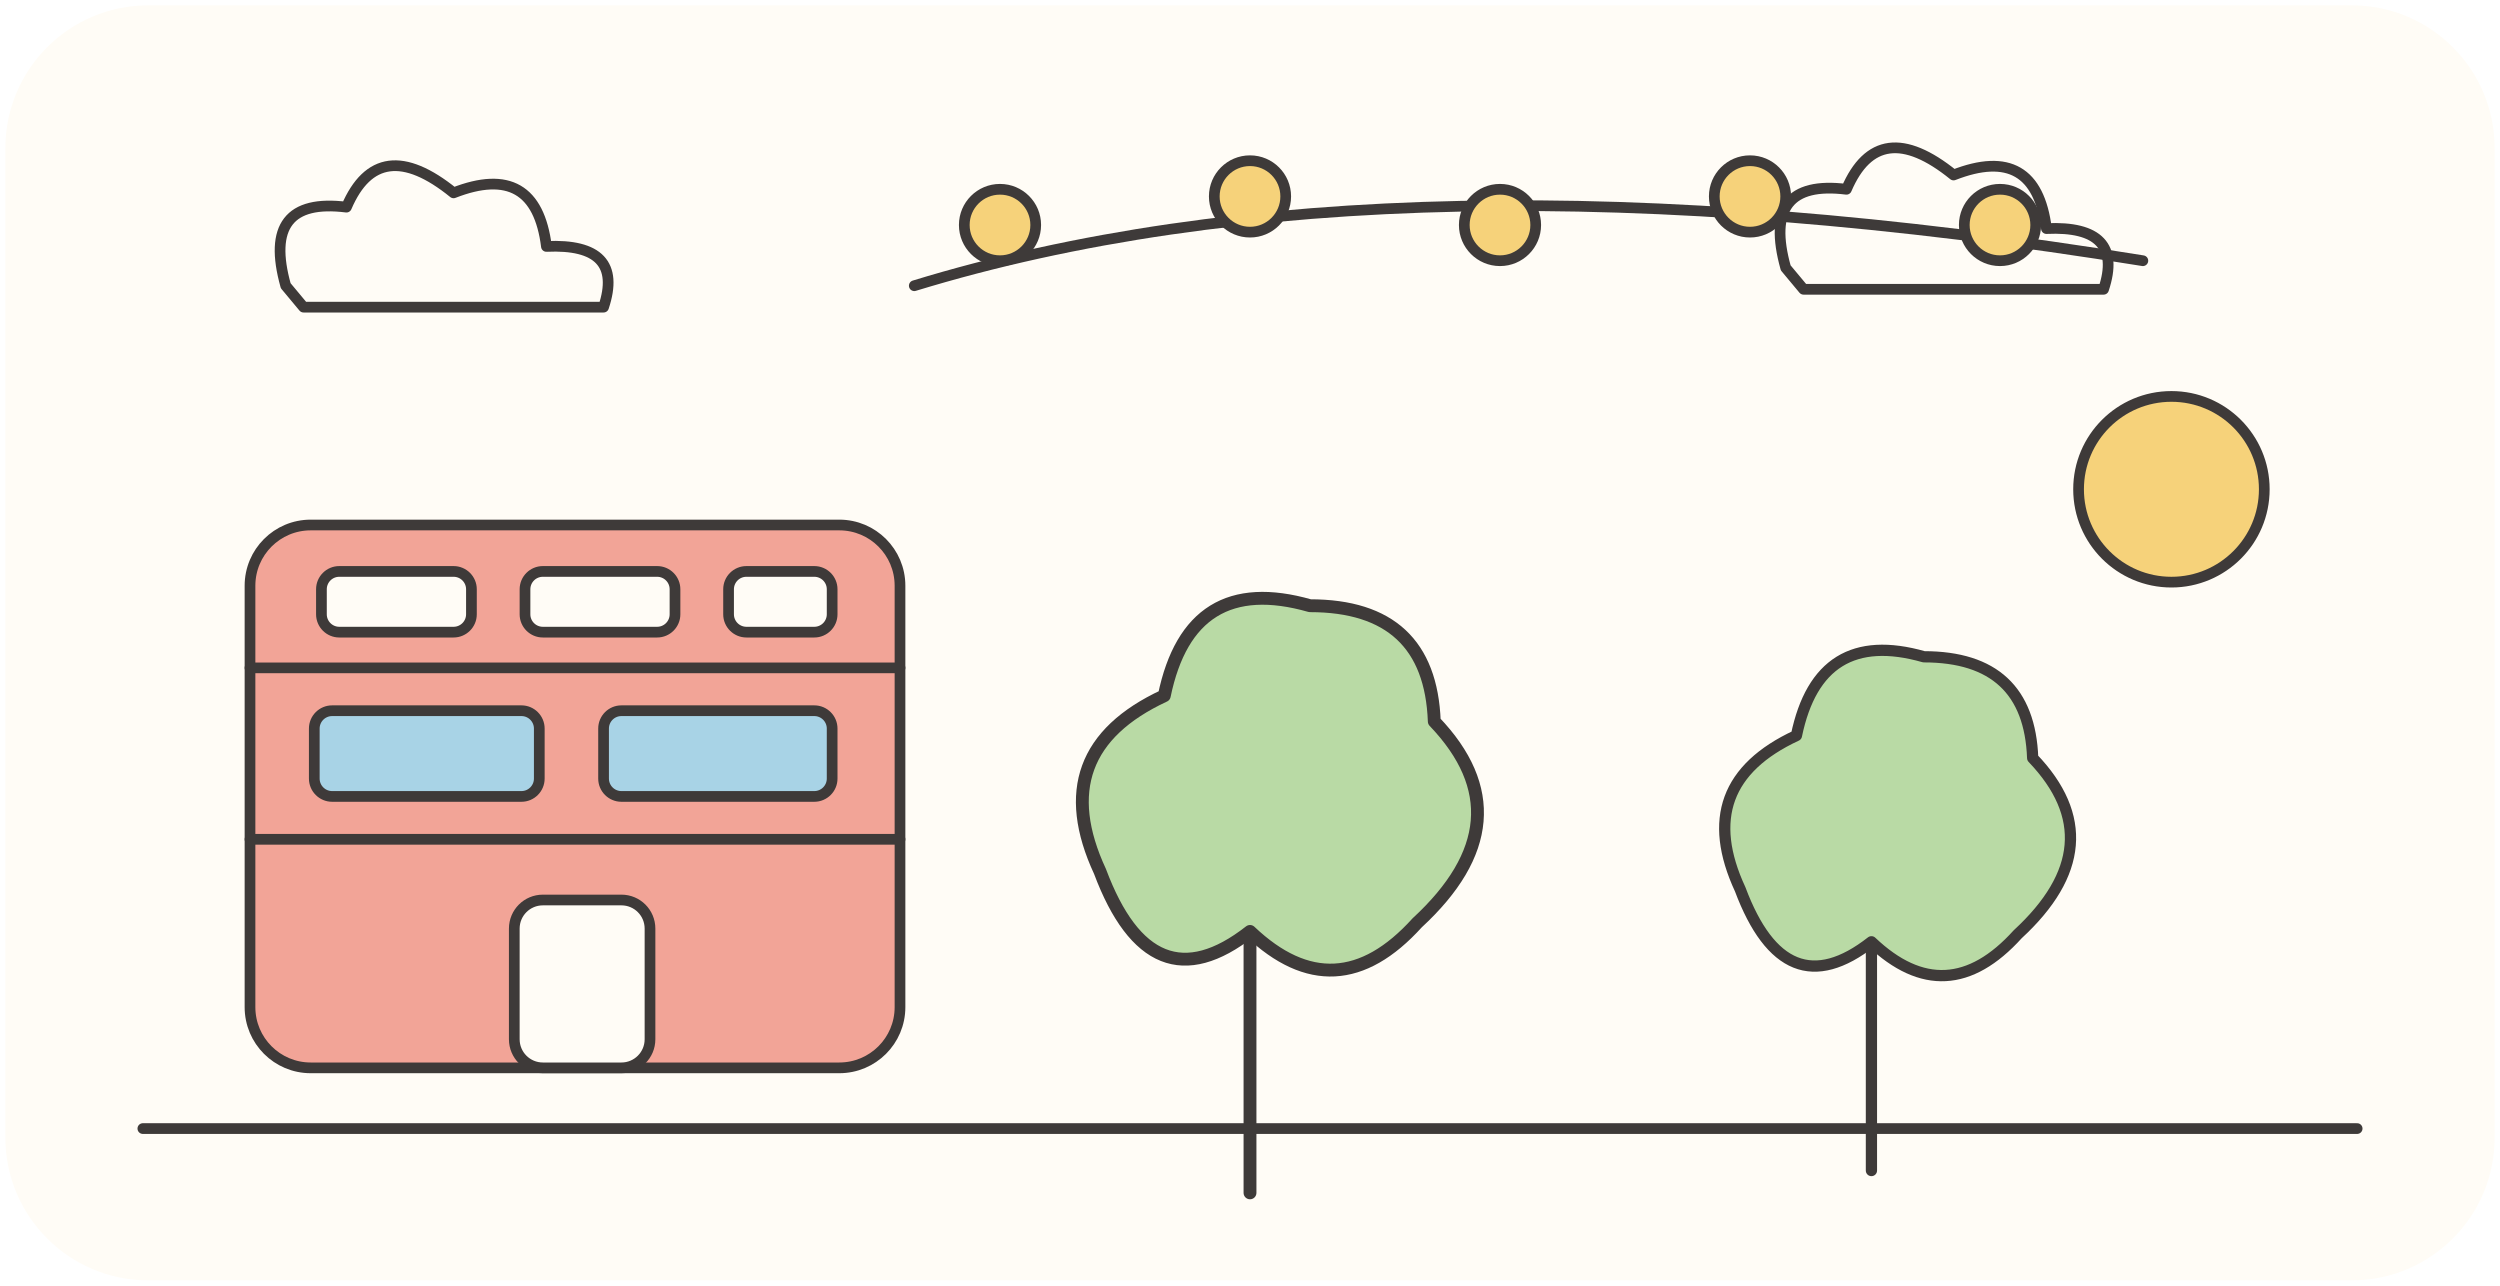
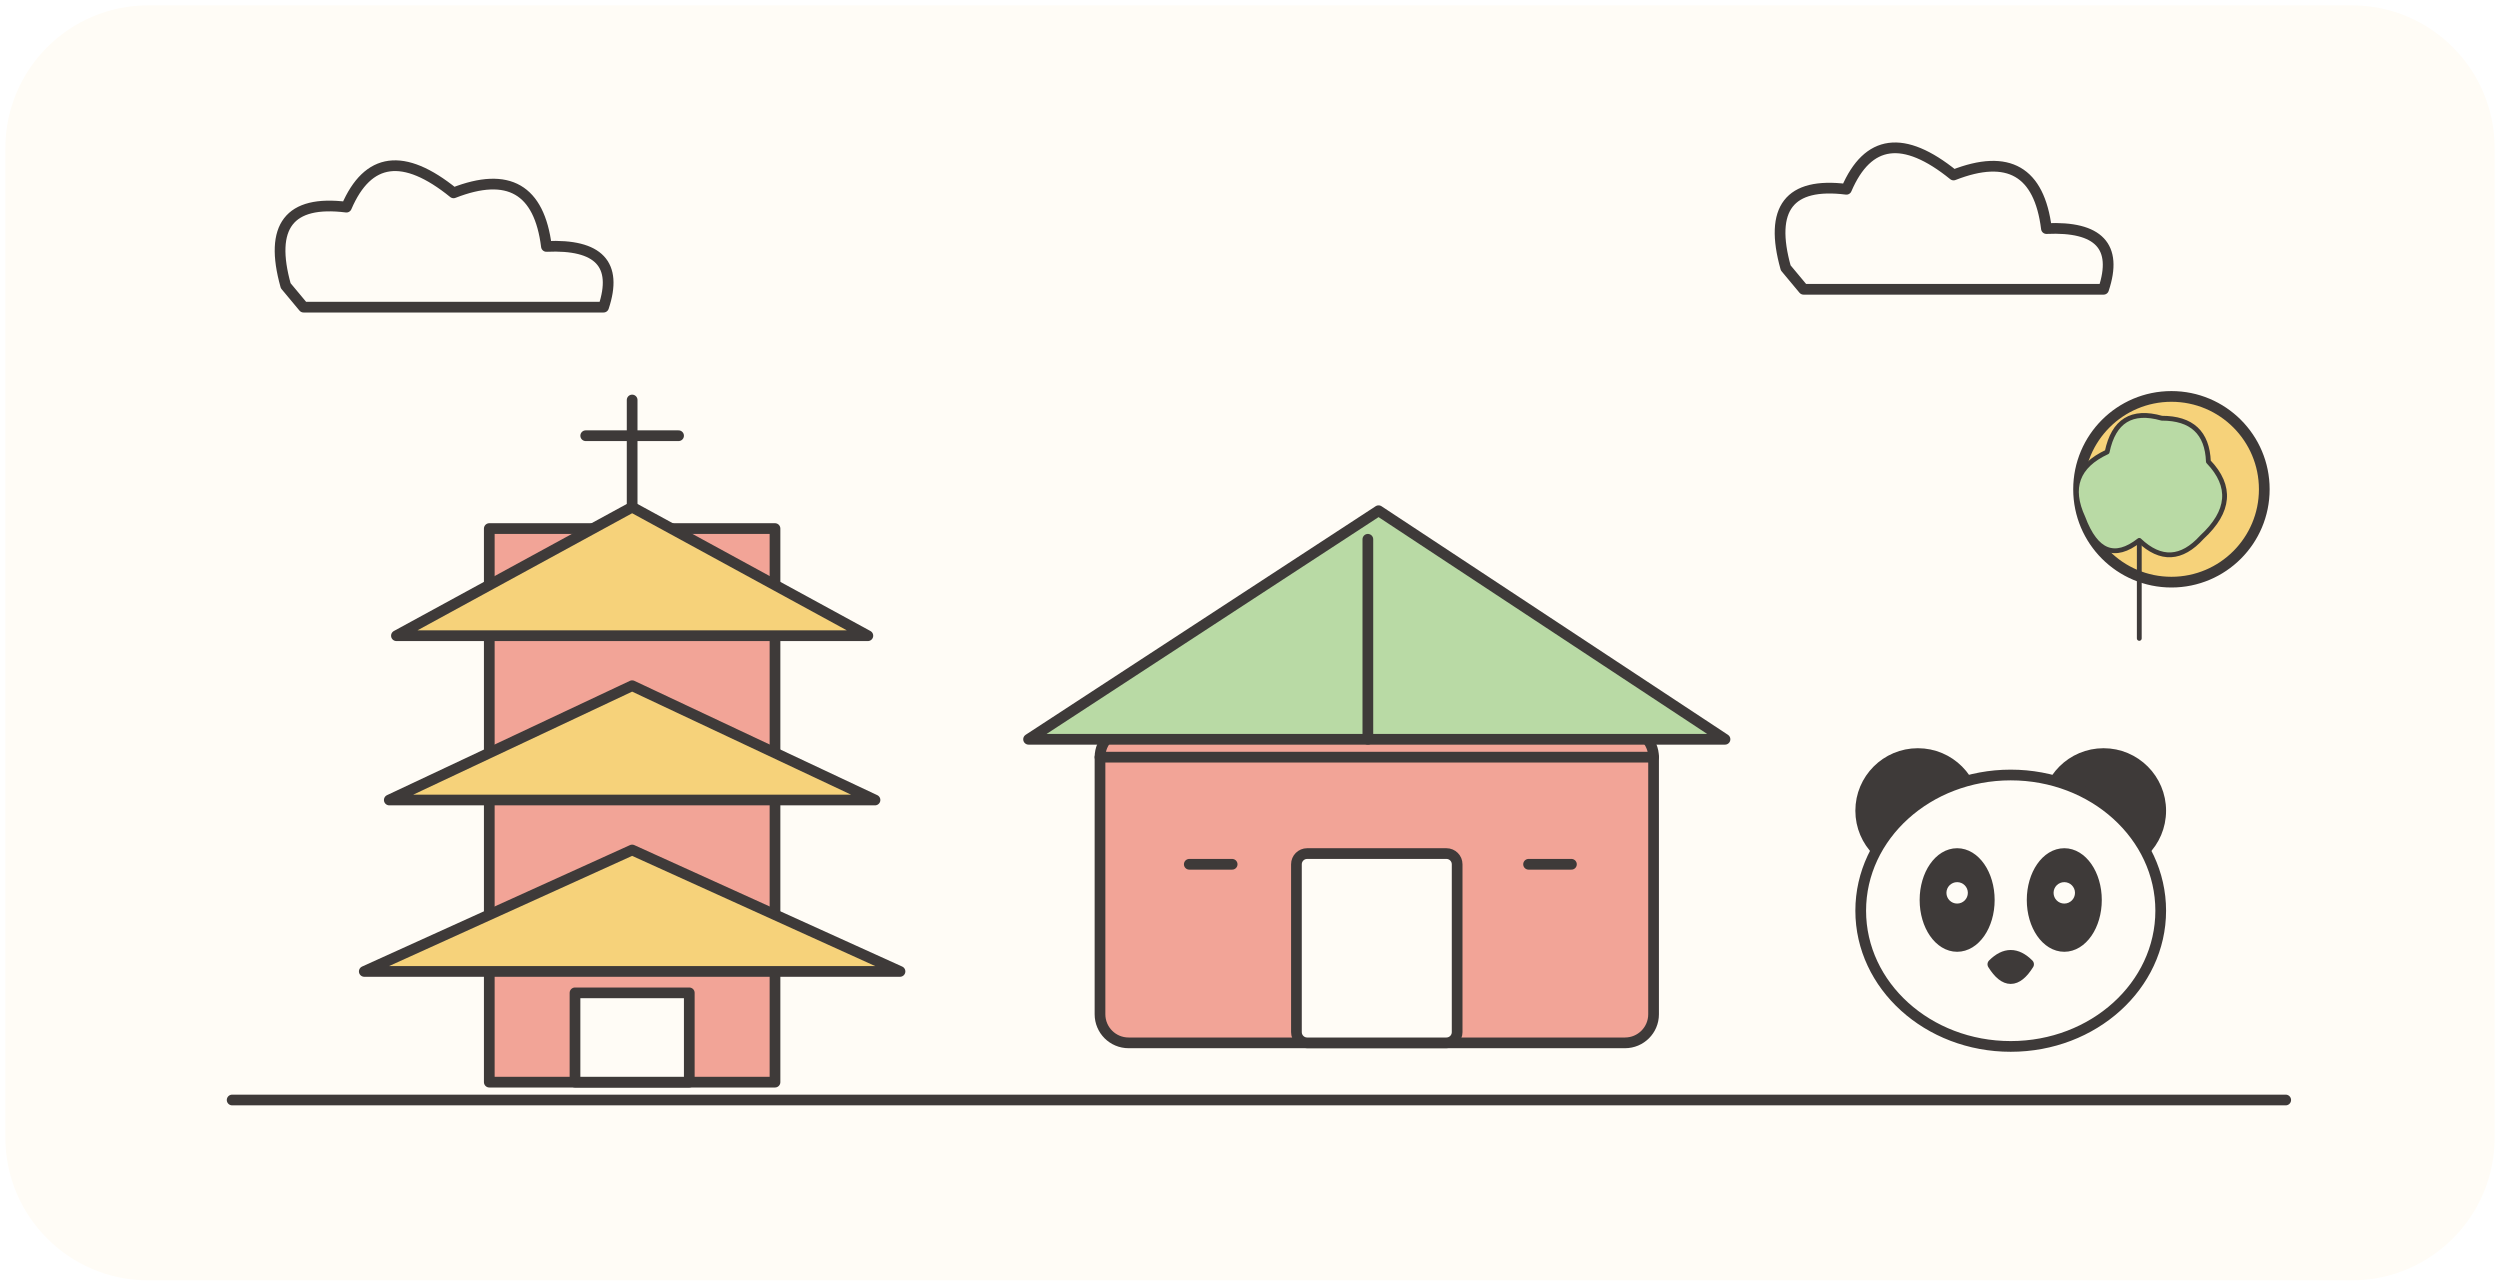
<svg xmlns="http://www.w3.org/2000/svg" class="book-illustration" viewBox="0 0 700 360" role="img" aria-label="原創旅行氣氛插畫">
  <g fill="none" stroke="#3E3A39" stroke-width="3" stroke-linecap="round" stroke-linejoin="round">
    <rect x="1.5" y="1.5" width="697" height="357" rx="40" fill="#FFFCF6" stroke="none" />
    <g class="art-cloud" transform="translate(80 50)">
      <path d="M0 30Q-7 5 17 8Q26-13 47 4Q70-5 73 19Q95 18 89 36H5Z" fill="#FFFCF6" />
    </g>
    <g class="art-cloud" transform="translate(500 45)">
      <path d="M0 30Q-7 5 17 8Q26-13 47 4Q70-5 73 19Q95 18 89 36H5Z" fill="#FFFCF6" />
    </g>
    <circle cx="608" cy="137" r="26" fill="#F6D27A" />
-     <g transform="translate(70 147)">
-       <rect width="182" height="152" rx="17" fill="#F2A497" />
-       <path d="M0 40H182M0 88H182" />
-       <rect x="20" y="13" width="42" height="17" rx="5" fill="#FFFCF6" />
-       <rect x="77" y="13" width="42" height="17" rx="5" fill="#FFFCF6" />
-       <rect x="134" y="13" width="29" height="17" rx="5" fill="#FFFCF6" />
-       <rect x="18" y="52" width="63" height="24" rx="5" fill="#A8D3E6" />
-       <rect x="99" y="52" width="64" height="24" rx="5" fill="#A8D3E6" />
-       <rect x="74" y="105" width="38" height="47" rx="8" fill="#FFFCF6" />
+     <g transform="translate(177 303)">
+       <path d="M-40 0V-155H40V0Z" fill="#F2A497" />
+       <path d="M-66-125L0-161L66-125ZM-68-79L0-111L68-79ZM-75-31L0-65L75-31Z" fill="#F6D27A" />
+       <path d="M0-162v-29M-13-181h26" />
+       <rect x="-16" y="-25" width="32" height="25" fill="#FFFCF6" />
    </g>
-     <g transform="translate(350 220) scale(1.2)">
+     <g transform="translate(288 164)">
+       <rect x="20" y="40" width="155" height="88" rx="8" fill="#F2A497" />
+       <path d="M0 43L98-21L195 43Z" fill="#B9DAA5" />
+       <path d="M20 48H175M95-13V43" />
+       <rect x="75" y="75" width="45" height="53" rx="3" fill="#FFFCF6" />
+       <path d="M45 78h12M140 78h12" />
+     </g>
+     <g transform="translate(563 255)">
+       <circle cx="-26" cy="-28" r="16" fill="#3E3A39" />
+       <circle cx="26" cy="-28" r="16" fill="#3E3A39" />
+       <ellipse rx="42" ry="38" fill="#FFFCF6" />
+       <ellipse cx="-15" cy="-3" rx="9" ry="13" fill="#3E3A39" />
+       <ellipse cx="15" cy="-3" rx="9" ry="13" fill="#3E3A39" />
+       <circle cx="-15" cy="-5" r="3" fill="#FFFCF6" stroke="none" />
+       <circle cx="15" cy="-5" r="3" fill="#FFFCF6" stroke="none" />
+       <path d="M-5 15Q0 10 5 15Q0 23-5 15" fill="#3E3A39" />
+     </g>
+     <path d="M65 308H640" />
+     <g transform="translate(599 136) scale(0.45)">
      <path d="M0 35V95" />
      <path d="M-35 20Q-48-8-20-21Q-14-50 14-42Q42-42 43-15Q65 8 39 32Q20 53 0 34Q-23 52-35 20Z" fill="#B9DAA5" />
    </g>
-     <g transform="translate(524 228) scale(1.05)">
-       <path d="M0 35V95" />
-       <path d="M-35 20Q-48-8-20-21Q-14-50 14-42Q42-42 43-15Q65 8 39 32Q20 53 0 34Q-23 52-35 20Z" fill="#B9DAA5" />
-     </g>
-     <path d="M256 80Q390 39 600 73" fill="none" />
-     <circle cx="280" cy="63" r="10" fill="#F6D27A" />
-     <circle cx="350" cy="55" r="10" fill="#F6D27A" />
-     <circle cx="420" cy="63" r="10" fill="#F6D27A" />
-     <circle cx="490" cy="55" r="10" fill="#F6D27A" />
-     <circle cx="560" cy="63" r="10" fill="#F6D27A" />
-     <path d="M40 316H660" />
  </g>
</svg>
